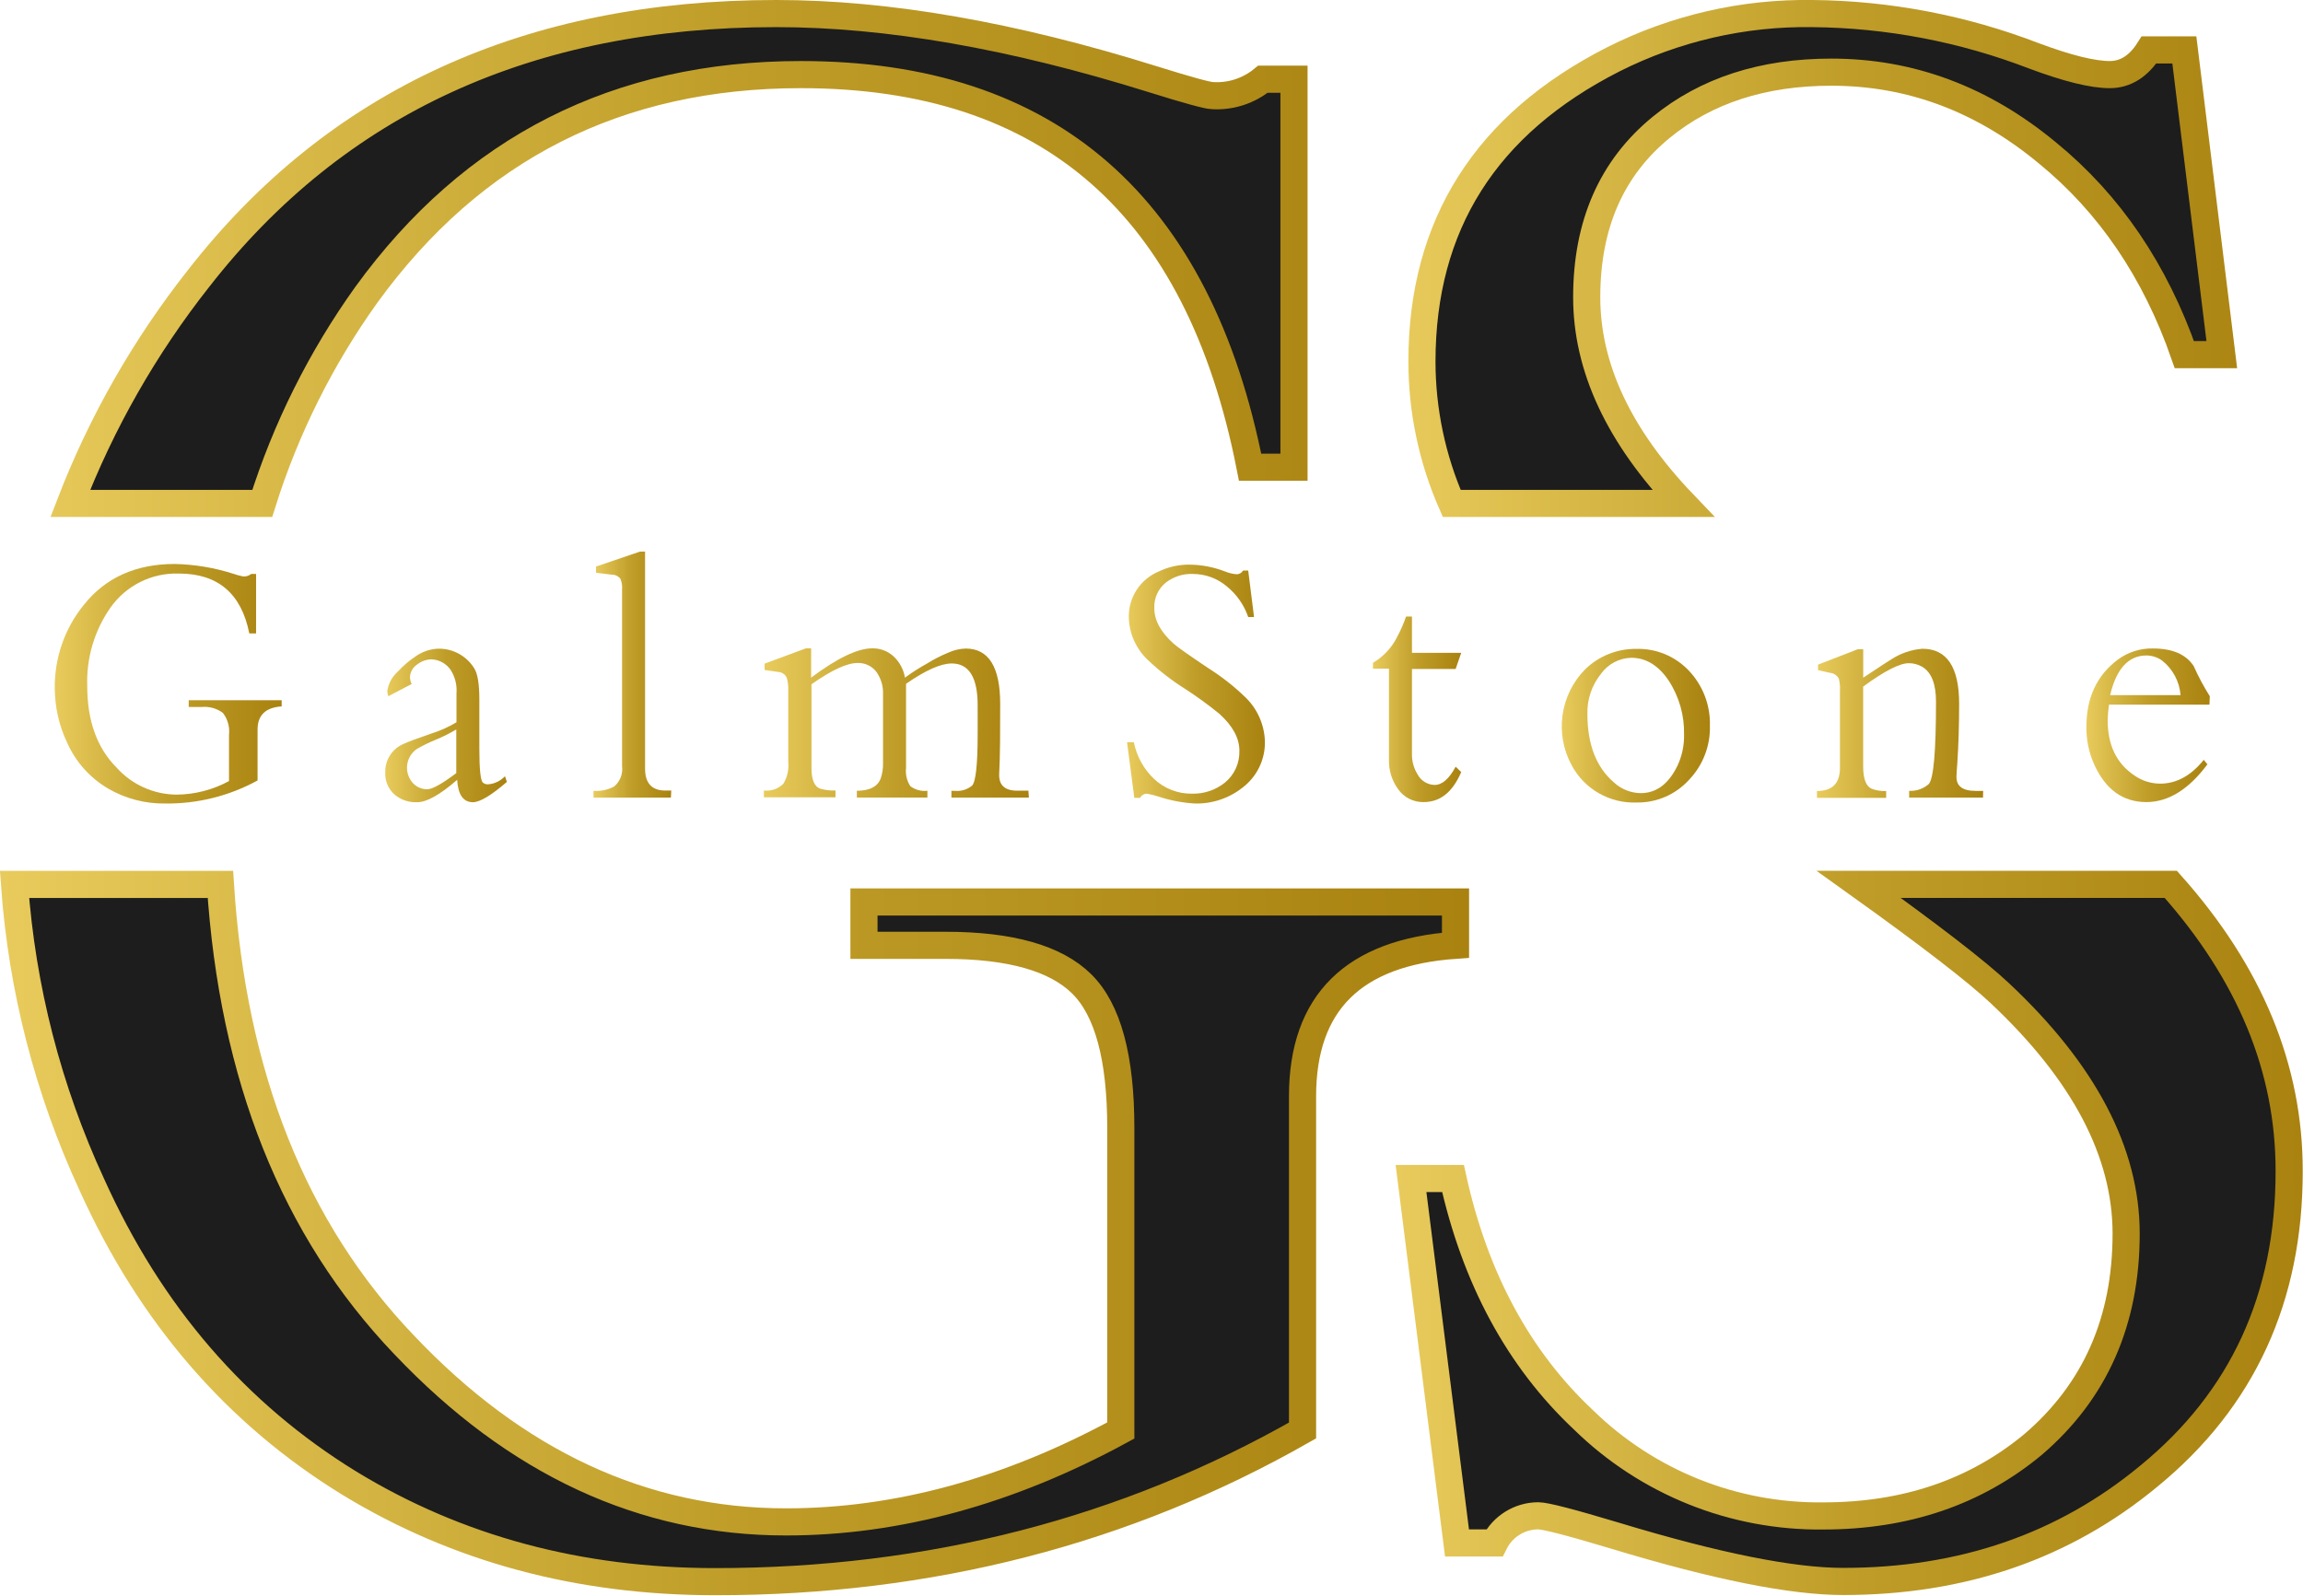
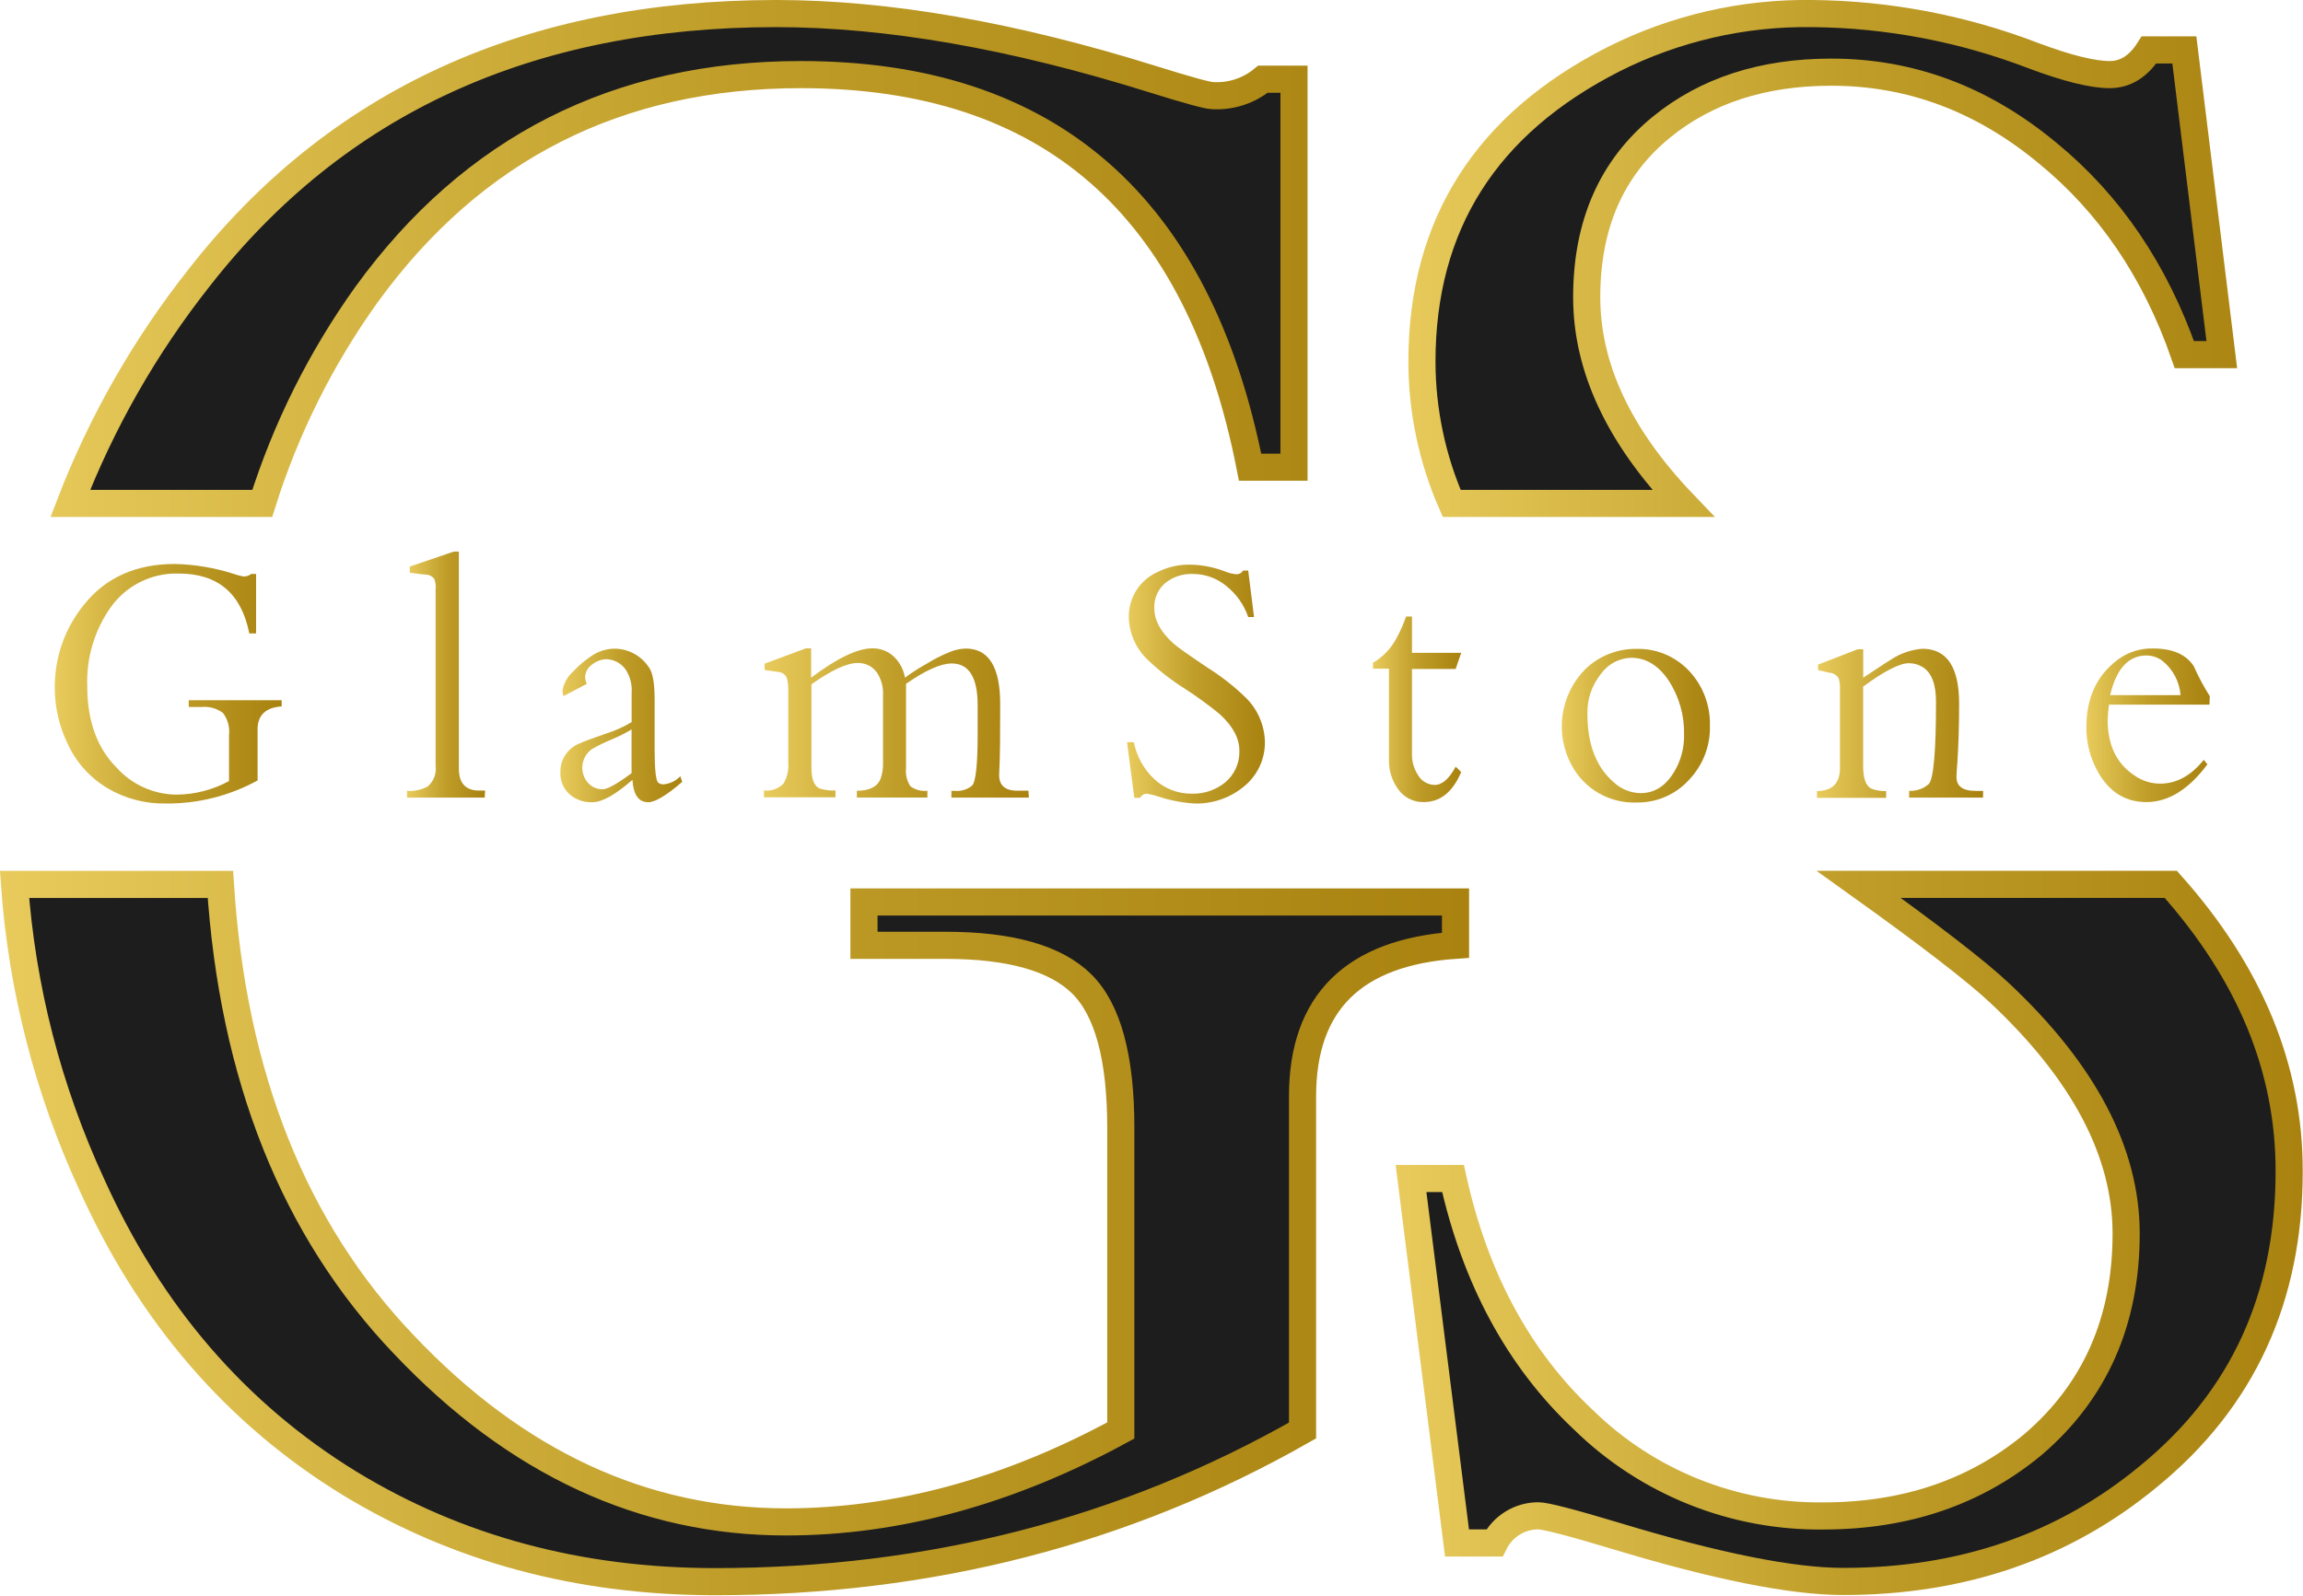
- <svg xmlns="http://www.w3.org/2000/svg" xmlns:xlink="http://www.w3.org/1999/xlink" id="Layer_1" data-name="Layer 1" viewBox="0 0 339.49 235.21">
+ <svg xmlns="http://www.w3.org/2000/svg" xmlns:xlink="http://www.w3.org/1999/xlink" viewBox="0 0 339.49 235.21">
  <defs>
    <style>.cls-1,.cls-2{fill:#1d1d1d;stroke-miterlimit:10;stroke-width:4px;}.cls-1{stroke:url(#linear-gradient);}.cls-2{stroke:url(#linear-gradient-2);}.cls-3{fill:url(#linear-gradient-3);}.cls-4{fill:url(#linear-gradient-4);}.cls-5{fill:url(#linear-gradient-5);}.cls-6{fill:url(#linear-gradient-6);}.cls-7{fill:url(#linear-gradient-7);}.cls-8{fill:url(#linear-gradient-8);}.cls-9{fill:url(#linear-gradient-9);}.cls-10{fill:url(#linear-gradient-10);}.cls-11{fill:url(#linear-gradient-11);}</style>
    <linearGradient id="linear-gradient" y1="117.6" x2="216.56" y2="117.6" gradientUnits="userSpaceOnUse">
      <stop offset="0" stop-color="#dfc252" />
      <stop offset="0" stop-color="#e8cb5c" />
      <stop offset="0.5" stop-color="#bf9d28" />
      <stop offset="1" stop-color="#a98210" />
    </linearGradient>
    <linearGradient id="linear-gradient-2" x1="205.78" y1="117.6" x2="339.49" y2="117.6" xlink:href="#linear-gradient" />
    <linearGradient id="linear-gradient-3" x1="8.11" y1="100.84" x2="41.52" y2="100.84" xlink:href="#linear-gradient" />
-     <linearGradient id="linear-gradient-4" x1="56.76" y1="106.94" x2="74.72" y2="106.94" xlink:href="#linear-gradient" />
-     <linearGradient id="linear-gradient-5" x1="87.49" y1="99.47" x2="98.9" y2="99.47" xlink:href="#linear-gradient" />
+     <linearGradient id="linear-gradient-4" x1="82.6" y1="106.94" x2="100.56" y2="106.94" xlink:href="#linear-gradient" />
+     <linearGradient id="linear-gradient-5" x1="60.03" y1="99.47" x2="71.45" y2="99.47" xlink:href="#linear-gradient" />
    <linearGradient id="linear-gradient-6" x1="112.61" y1="106.61" x2="151.67" y2="106.61" xlink:href="#linear-gradient" />
    <linearGradient id="linear-gradient-7" x1="166.12" y1="100.84" x2="186.46" y2="100.84" xlink:href="#linear-gradient" />
    <linearGradient id="linear-gradient-8" x1="202.39" y1="104.57" x2="215.4" y2="104.57" xlink:href="#linear-gradient" />
    <linearGradient id="linear-gradient-9" x1="230.2" y1="106.94" x2="252.06" y2="106.94" xlink:href="#linear-gradient" />
    <linearGradient id="linear-gradient-10" x1="267.83" y1="106.61" x2="292.32" y2="106.61" xlink:href="#linear-gradient" />
    <linearGradient id="linear-gradient-11" x1="307.54" y1="106.94" x2="325.7" y2="106.94" xlink:href="#linear-gradient" />
  </defs>
-   <path class="cls-1" d="M127.36,133v6.39h12q14.35,0,20.11,5.7t5.75,21.26v44.58q-24.75,13.47-49.35,13.48-31.54,0-56.29-26.1-24.37-25.49-27.09-67.9H2.14a127,127,0,0,0,11.38,44.23q12.92,28.68,38,44.07,23.81,14.51,53.92,14.51,47.46,0,86.57-22.29V161.67q0-20.73,22.55-22.29V133ZM54,43.47Q77.53,11,118.06,11q54.87,0,66.22,57.89h6.47V11.68h-4.58a10.65,10.65,0,0,1-7.41,2.42c-.73,0-3.68-.81-8.83-2.42Q139,2,114.43,2,59.71,2,29.28,41.05A127.85,127.85,0,0,0,10.36,74.23h28.3A108.84,108.84,0,0,1,54,43.47Z" transform="translate(0)" />
-   <path class="cls-2" d="M320,130.4H274q15.71,11.25,20.81,16.06,18.6,17.46,18.61,35.43,0,19.35-13.72,31.1Q287,223.54,268.74,223.53a49.69,49.69,0,0,1-35.32-14.17q-14.34-13.47-19.23-35.59H208l6.78,53.74h5.52a7.23,7.23,0,0,1,6.46-4q1.57,0,11.35,2.94,22.24,6.74,33.59,6.74,26.33,0,45.09-15.55,20.67-16.93,20.66-44.93Q337.49,150,320,130.4ZM248.12,74.23Q233.9,59.36,233.9,43.82q0-16.08,11-25.06,9.94-8.12,25.07-8.12,17.5,0,31.86,11.92Q315.57,33.8,322,52.29h5.52L322,7.36h-5.21C315.26,9.78,313.31,11,311,11q-3.78,0-11.19-2.77A93.24,93.24,0,0,0,267.17,2a63.13,63.13,0,0,0-29.33,6.74q-28.23,14.34-28.23,44.58A52.21,52.21,0,0,0,214,74.23Z" transform="translate(0)" />
-   <path class="cls-3" d="M41.52,104.16c-2.36.16-3.55,1.29-3.55,3.4v7.52a27.63,27.63,0,0,1-13.59,3.4,16.25,16.25,0,0,1-8.47-2.22,14.82,14.82,0,0,1-6-6.72,18.79,18.79,0,0,1-1.83-8.07,19.08,19.08,0,0,1,4.3-12.31q4.79-6,13.38-6a30.45,30.45,0,0,1,8.72,1.47,9.61,9.61,0,0,0,1.38.37,1.69,1.69,0,0,0,1.17-.37h.72V93.4h-1Q35,84.57,26.36,84.57a11.87,11.87,0,0,0-10.06,5,19,19,0,0,0-3.44,11.6q0,7.65,4.31,12a12,12,0,0,0,8.84,4,16.44,16.44,0,0,0,7.75-2v-6.81a4.48,4.48,0,0,0-.9-3.24,4.52,4.52,0,0,0-3.16-.87H27.82v-1h13.7Z" transform="translate(0)" />
-   <path class="cls-4" d="M74.72,115.29c-2.3,2-4,3-5,3-1.42,0-2.2-1.1-2.33-3.3q-3.8,3.3-5.89,3.3a4.84,4.84,0,0,1-3.32-1.11,4.12,4.12,0,0,1-1.39-3.32,4.43,4.43,0,0,1,2.77-4.2c.63-.29,1.93-.78,3.89-1.45a17.63,17.63,0,0,0,3.84-1.71v-4.27a5.57,5.57,0,0,0-.86-3.45,3.6,3.6,0,0,0-2.85-1.56,3.49,3.49,0,0,0-2.06.74,2.38,2.38,0,0,0-1.09,1.9,2.68,2.68,0,0,0,.25,1l-3.44,1.8a3.2,3.2,0,0,1-.15-.77A4.81,4.81,0,0,1,58.67,99a14.16,14.16,0,0,1,2.6-2.22,6.19,6.19,0,0,1,3.29-1.13,6.11,6.11,0,0,1,5.33,2.87c.51.76.77,2.3.77,4.64v7.25q0,4.59.54,5a1.08,1.08,0,0,0,.77.24,3.83,3.83,0,0,0,2.47-1.19ZM67.26,114v-6.44a23.11,23.11,0,0,1-3,1.5,22.77,22.77,0,0,0-2.85,1.4,3.37,3.37,0,0,0-.55,5,2.83,2.83,0,0,0,2.13.92Q64.1,116.37,67.26,114Z" transform="translate(0)" />
-   <path class="cls-5" d="M98.9,117.61H87.49v-1a5.42,5.42,0,0,0,3.07-.66,3.39,3.39,0,0,0,1.14-3V86.89a3.27,3.27,0,0,0-.25-1.56,1.64,1.64,0,0,0-1.31-.6l-2.28-.27v-.92l6.49-2.21h.74v32q0,3.24,3,3.24h.86Z" transform="translate(0)" />
-   <path class="cls-6" d="M151.67,117.61H140.25v-1h.47a3.47,3.47,0,0,0,2.58-.77c.54-.58.82-3.12.82-7.64V104c0-4.11-1.28-6.17-3.82-6.17-1.62,0-3.86,1-6.74,3v12.42a4.06,4.06,0,0,0,.64,2.68,3.49,3.49,0,0,0,2.51.67v1h-10.4v-1c1.86,0,3-.58,3.49-1.74a6.57,6.57,0,0,0,.37-2.43v-10a5.43,5.43,0,0,0-.91-3.27,3.33,3.33,0,0,0-2.85-1.4q-2.34,0-6.79,3.14v12.31c0,1.78.44,2.8,1.31,3.09a7.18,7.18,0,0,0,2.23.26v1H112.61v-1a3.46,3.46,0,0,0,2.87-1,5.2,5.2,0,0,0,.72-3.17V101.84A6.48,6.48,0,0,0,116,100a1.45,1.45,0,0,0-1.29-.92l-2-.29v-.93l6.09-2.26h.77v4.32q5.77-4.32,9-4.32a4.5,4.5,0,0,1,3.15,1.18,5.51,5.51,0,0,1,1.68,3.14c1.38-1,2.42-1.62,3.12-2a21.54,21.54,0,0,1,3.32-1.71,6.67,6.67,0,0,1,2.52-.58q5.08,0,5.08,8.17c0,4,0,7.5-.15,10.36-.05,1.62.84,2.43,2.68,2.43h1.63Z" transform="translate(0)" />
-   <path class="cls-7" d="M186.46,109.25a8.32,8.32,0,0,1-3.25,6.85,10.9,10.9,0,0,1-7.08,2.38,20.92,20.92,0,0,1-5.28-1,12.13,12.13,0,0,0-1.78-.45,1.14,1.14,0,0,0-1,.61h-.86l-1.07-8.2h1a10.18,10.18,0,0,0,3,5.43,7.94,7.94,0,0,0,5.55,2.16,7.46,7.46,0,0,0,4.85-1.61,5.84,5.84,0,0,0,2.16-4.74q0-2.75-2.93-5.41a56.4,56.4,0,0,0-5.07-3.69,35.17,35.17,0,0,1-5.5-4.27,8.94,8.94,0,0,1-2.8-6.25,7.17,7.17,0,0,1,4.43-6.8,10.11,10.11,0,0,1,4.61-1,14.86,14.86,0,0,1,5.13,1,5.72,5.72,0,0,0,1.75.42,1.1,1.1,0,0,0,.92-.55H184l.86,6.85H184a10,10,0,0,0-3.17-4.53,7.74,7.74,0,0,0-5-1.82,6.1,6.1,0,0,0-3.93,1.24,4.57,4.57,0,0,0-1.74,3.82q0,2.69,2.88,5.25c.59.52,2.27,1.7,5,3.53a34.26,34.26,0,0,1,5.6,4.4A9.44,9.44,0,0,1,186.46,109.25Z" transform="translate(0)" />
-   <path class="cls-8" d="M215.4,113.84c-1.28,3-3.12,4.43-5.55,4.43a4.48,4.48,0,0,1-3.77-1.93,7.05,7.05,0,0,1-1.33-4.35V98.6h-2.36v-.87A9.07,9.07,0,0,0,205.91,94a20.3,20.3,0,0,0,1.36-3.09h.87v5.35h7.26l-.82,2.38h-6.44v12.57a5.48,5.48,0,0,0,.84,3,2.92,2.92,0,0,0,2.5,1.53c1.11,0,2.14-.9,3.1-2.69Z" transform="translate(0)" />
-   <path class="cls-9" d="M252.06,107a11.09,11.09,0,0,1-3.09,8,10.18,10.18,0,0,1-7.65,3.33,10.41,10.41,0,0,1-9.64-5.49,12,12,0,0,1,2-14.16,10.64,10.64,0,0,1,7.53-3,10.27,10.27,0,0,1,7.75,3.21A11.35,11.35,0,0,1,252.06,107Zm-3.81,1.35a14,14,0,0,0-2.27-8q-2.26-3.36-5.53-3.36A5.67,5.67,0,0,0,236,99.36a9.06,9.06,0,0,0-2,5.88q0,6.78,3.91,10.13a5.9,5.9,0,0,0,3.94,1.58c2.33,0,4.14-1.36,5.45-4.09A10.27,10.27,0,0,0,248.25,108.33Z" transform="translate(0)" />
-   <path class="cls-10" d="M292.32,117.61H281.43v-1a4,4,0,0,0,2.89-1c.71-.75,1.07-4.81,1.07-12.15,0-2.61-.67-4.31-2-5.12a3.87,3.87,0,0,0-2-.55c-1.36,0-3.6,1.15-6.74,3.45v11.73c0,1.89.43,3,1.29,3.35a5.43,5.43,0,0,0,2.1.32v1h-10.2v-1q3.39,0,3.39-3.4V101.84a5.8,5.8,0,0,0-.17-1.79,1.7,1.7,0,0,0-1.34-.85L268,98.81V98l5.84-2.26h.82v4.19c2.46-1.64,3.85-2.54,4.16-2.72a9.84,9.84,0,0,1,4.56-1.55q5.42,0,5.42,8.12,0,4.67-.27,8.78c-.07.86-.11,1.49-.12,1.9q-.08,2.16,2.82,2.16h1.11Z" transform="translate(0)" />
-   <path class="cls-11" d="M325.7,103.9H310.89a20.28,20.28,0,0,0-.2,2.26q0,5.55,3.94,8.18a6.61,6.61,0,0,0,3.79,1.21q3.63,0,6.44-3.51l.54.66q-4.14,5.56-9,5.57-5.14,0-7.65-5.46a13.1,13.1,0,0,1-1.19-5.62q0-6.45,4.61-9.91a8.37,8.37,0,0,1,5.2-1.66q4.29,0,6,2.58a35.19,35.19,0,0,0,2.38,4.46Zm-4.26-1.4a7.19,7.19,0,0,0-2.75-5.12,4,4,0,0,0-2.26-.73q-4,0-5.37,5.85Z" transform="translate(0)" />
+   <g id="Layer_2" data-name="Layer 2">
+     <g id="Layer_1-2" data-name="Layer 1">
+       <path class="cls-1" d="M127.36,133v6.39h12q14.35,0,20.11,5.7t5.75,21.26v44.58q-24.75,13.47-49.35,13.48-31.54,0-56.29-26.1-24.37-25.49-27.09-67.9H2.14a127,127,0,0,0,11.38,44.23q12.92,28.68,38,44.07,23.81,14.51,53.92,14.51,47.46,0,86.57-22.29V161.67q0-20.73,22.55-22.29V133ZM54,43.47Q77.53,11,118.06,11q54.87,0,66.22,57.89h6.47V11.68h-4.58a10.65,10.65,0,0,1-7.41,2.42c-.73,0-3.68-.81-8.83-2.42Q139,2,114.43,2,59.71,2,29.28,41.05A127.85,127.85,0,0,0,10.36,74.23h28.3A108.84,108.84,0,0,1,54,43.47Z" />
+       <path class="cls-2" d="M320,130.4H274q15.71,11.25,20.81,16.06,18.6,17.46,18.61,35.43,0,19.35-13.72,31.1Q287,223.54,268.74,223.53a49.69,49.69,0,0,1-35.32-14.17q-14.34-13.47-19.23-35.59H208l6.78,53.74h5.52a7.23,7.23,0,0,1,6.46-4q1.57,0,11.35,2.94,22.24,6.74,33.59,6.74,26.33,0,45.09-15.55,20.67-16.93,20.66-44.93Q337.49,150,320,130.4ZM248.12,74.23Q233.9,59.36,233.9,43.82q0-16.08,11-25.06,9.94-8.12,25.07-8.12,17.5,0,31.86,11.92Q315.57,33.8,322,52.29h5.52L322,7.36h-5.21C315.26,9.78,313.31,11,311,11q-3.78,0-11.19-2.77A93.24,93.24,0,0,0,267.17,2a63.13,63.13,0,0,0-29.33,6.74q-28.23,14.34-28.23,44.58A52.21,52.21,0,0,0,214,74.23Z" />
+       <path class="cls-3" d="M41.52,104.16c-2.36.16-3.55,1.29-3.55,3.4v7.52a27.63,27.63,0,0,1-13.59,3.4,16.25,16.25,0,0,1-8.47-2.22,14.82,14.82,0,0,1-6-6.72,18.79,18.79,0,0,1-1.83-8.07,19.08,19.08,0,0,1,4.3-12.31q4.79-6,13.38-6a30.45,30.45,0,0,1,8.72,1.47,9.61,9.61,0,0,0,1.38.37,1.69,1.69,0,0,0,1.17-.37h.72V93.4h-1Q35,84.57,26.36,84.57a11.87,11.87,0,0,0-10.06,5,19,19,0,0,0-3.44,11.6q0,7.65,4.31,12a12,12,0,0,0,8.84,4,16.44,16.44,0,0,0,7.75-2v-6.81a4.48,4.48,0,0,0-.9-3.24,4.52,4.52,0,0,0-3.16-.87H27.82v-1h13.7Z" />
+       <path class="cls-4" d="M100.56,115.29c-2.3,2-4,3-5,3-1.42,0-2.2-1.1-2.33-3.3-2.52,2.2-4.49,3.3-5.89,3.3A4.84,4.84,0,0,1,84,117.16a4.12,4.12,0,0,1-1.39-3.32,4.43,4.43,0,0,1,2.78-4.2c.62-.29,1.92-.78,3.88-1.45a17.63,17.63,0,0,0,3.84-1.71v-4.27a5.57,5.57,0,0,0-.86-3.45,3.6,3.6,0,0,0-2.85-1.56,3.49,3.49,0,0,0-2.06.74,2.41,2.41,0,0,0-1.09,1.9,2.89,2.89,0,0,0,.25,1l-3.44,1.8a3.2,3.2,0,0,1-.15-.77A4.86,4.86,0,0,1,84.51,99a14.16,14.16,0,0,1,2.6-2.22,6.19,6.19,0,0,1,3.29-1.13,6.09,6.09,0,0,1,5.33,2.87c.51.76.77,2.3.77,4.64v7.25q0,4.59.54,5a1.08,1.08,0,0,0,.77.24,3.87,3.87,0,0,0,2.48-1.19ZM93.1,114v-6.44a23.11,23.11,0,0,1-3,1.5,23.58,23.58,0,0,0-2.85,1.4,3.37,3.37,0,0,0-.55,5,2.83,2.83,0,0,0,2.13.92Q89.93,116.37,93.1,114Z" />
+       <path class="cls-5" d="M71.45,117.61H60v-1a5.4,5.4,0,0,0,3.07-.66,3.39,3.39,0,0,0,1.14-3V86.89A3.15,3.15,0,0,0,64,85.33a1.61,1.61,0,0,0-1.31-.6l-2.28-.27v-.92l6.49-2.21h.74v32c0,2.16,1,3.24,3,3.24h.87Z" />
+       <path class="cls-6" d="M151.67,117.61H140.25v-1h.47a3.47,3.47,0,0,0,2.58-.77c.54-.58.82-3.12.82-7.64V104c0-4.11-1.28-6.17-3.82-6.17-1.62,0-3.86,1-6.74,3v12.42a4.06,4.06,0,0,0,.64,2.68,3.49,3.49,0,0,0,2.51.67v1h-10.4v-1c1.86,0,3-.58,3.49-1.74a6.57,6.57,0,0,0,.37-2.43v-10a5.43,5.43,0,0,0-.91-3.27,3.33,3.33,0,0,0-2.85-1.4q-2.34,0-6.79,3.14v12.31c0,1.78.44,2.8,1.31,3.09a7.18,7.18,0,0,0,2.23.26v1H112.61v-1a3.46,3.46,0,0,0,2.87-1,5.2,5.2,0,0,0,.72-3.17V101.84A6.48,6.48,0,0,0,116,100a1.45,1.45,0,0,0-1.29-.92l-2-.29v-.93l6.09-2.26h.77v4.32q5.77-4.32,9-4.32a4.5,4.5,0,0,1,3.15,1.18,5.51,5.51,0,0,1,1.68,3.14c1.38-1,2.42-1.62,3.12-2a21.54,21.54,0,0,1,3.32-1.71,6.67,6.67,0,0,1,2.52-.58q5.08,0,5.08,8.17c0,4,0,7.5-.15,10.36-.05,1.62.84,2.43,2.68,2.43h1.63Z" />
+       <path class="cls-7" d="M186.46,109.25a8.32,8.32,0,0,1-3.25,6.85,10.9,10.9,0,0,1-7.08,2.38,20.92,20.92,0,0,1-5.28-1,12.13,12.13,0,0,0-1.78-.45,1.14,1.14,0,0,0-1,.61h-.86l-1.07-8.2h1a10.18,10.18,0,0,0,3,5.43,7.94,7.94,0,0,0,5.55,2.16,7.46,7.46,0,0,0,4.85-1.61,5.84,5.84,0,0,0,2.16-4.74q0-2.75-2.93-5.41a56.4,56.4,0,0,0-5.07-3.69,35.17,35.17,0,0,1-5.5-4.27,8.94,8.94,0,0,1-2.8-6.25,7.17,7.17,0,0,1,4.43-6.8,10.11,10.11,0,0,1,4.61-1,14.86,14.86,0,0,1,5.13,1,5.72,5.72,0,0,0,1.75.42,1.1,1.1,0,0,0,.92-.55H184l.86,6.85H184a10,10,0,0,0-3.17-4.53,7.74,7.74,0,0,0-5-1.82,6.1,6.1,0,0,0-3.93,1.24,4.57,4.57,0,0,0-1.74,3.82q0,2.69,2.88,5.25c.59.52,2.27,1.7,5,3.53a34.26,34.26,0,0,1,5.6,4.4A9.44,9.44,0,0,1,186.46,109.25Z" />
+       <path class="cls-8" d="M215.4,113.84c-1.28,3-3.12,4.43-5.55,4.43a4.48,4.48,0,0,1-3.77-1.93,7.05,7.05,0,0,1-1.33-4.35V98.6h-2.36v-.87A9.07,9.07,0,0,0,205.91,94a20.3,20.3,0,0,0,1.36-3.09h.87v5.35h7.26l-.82,2.38h-6.44v12.57a5.48,5.48,0,0,0,.84,3,2.92,2.92,0,0,0,2.5,1.53c1.11,0,2.14-.9,3.1-2.69Z" />
+       <path class="cls-9" d="M252.06,107a11.09,11.09,0,0,1-3.09,8,10.18,10.18,0,0,1-7.65,3.33,10.41,10.41,0,0,1-9.64-5.49,12,12,0,0,1,2-14.16,10.64,10.64,0,0,1,7.53-3,10.27,10.27,0,0,1,7.75,3.21A11.35,11.35,0,0,1,252.06,107Zm-3.81,1.35a14,14,0,0,0-2.27-8q-2.26-3.36-5.53-3.36A5.67,5.67,0,0,0,236,99.36a9.06,9.06,0,0,0-2,5.88q0,6.78,3.91,10.13a5.9,5.9,0,0,0,3.94,1.58c2.33,0,4.14-1.36,5.45-4.09A10.27,10.27,0,0,0,248.25,108.33Z" />
+       <path class="cls-10" d="M292.32,117.61H281.43v-1a4,4,0,0,0,2.89-1c.71-.75,1.07-4.81,1.07-12.15,0-2.61-.67-4.31-2-5.12a3.87,3.87,0,0,0-2-.55c-1.36,0-3.6,1.15-6.74,3.45v11.73c0,1.89.43,3,1.29,3.35a5.43,5.43,0,0,0,2.1.32v1h-10.2v-1q3.39,0,3.39-3.4V101.84a5.8,5.8,0,0,0-.17-1.79,1.7,1.7,0,0,0-1.34-.85L268,98.81V98l5.84-2.26h.82v4.19c2.46-1.64,3.85-2.54,4.16-2.72a9.84,9.84,0,0,1,4.56-1.55q5.42,0,5.42,8.12,0,4.67-.27,8.78c-.07.86-.11,1.49-.12,1.9q-.08,2.16,2.82,2.16h1.11Z" />
+       <path class="cls-11" d="M325.7,103.9H310.89a20.28,20.28,0,0,0-.2,2.26q0,5.55,3.94,8.18a6.61,6.61,0,0,0,3.79,1.21q3.63,0,6.44-3.51l.54.66q-4.14,5.56-9,5.57-5.14,0-7.65-5.46a13.1,13.1,0,0,1-1.19-5.62q0-6.45,4.61-9.91a8.37,8.37,0,0,1,5.2-1.66q4.29,0,6,2.58a35.19,35.19,0,0,0,2.38,4.46Zm-4.26-1.4a7.19,7.19,0,0,0-2.75-5.12,4,4,0,0,0-2.26-.73q-4,0-5.37,5.85Z" />
+     </g>
+   </g>
</svg>
